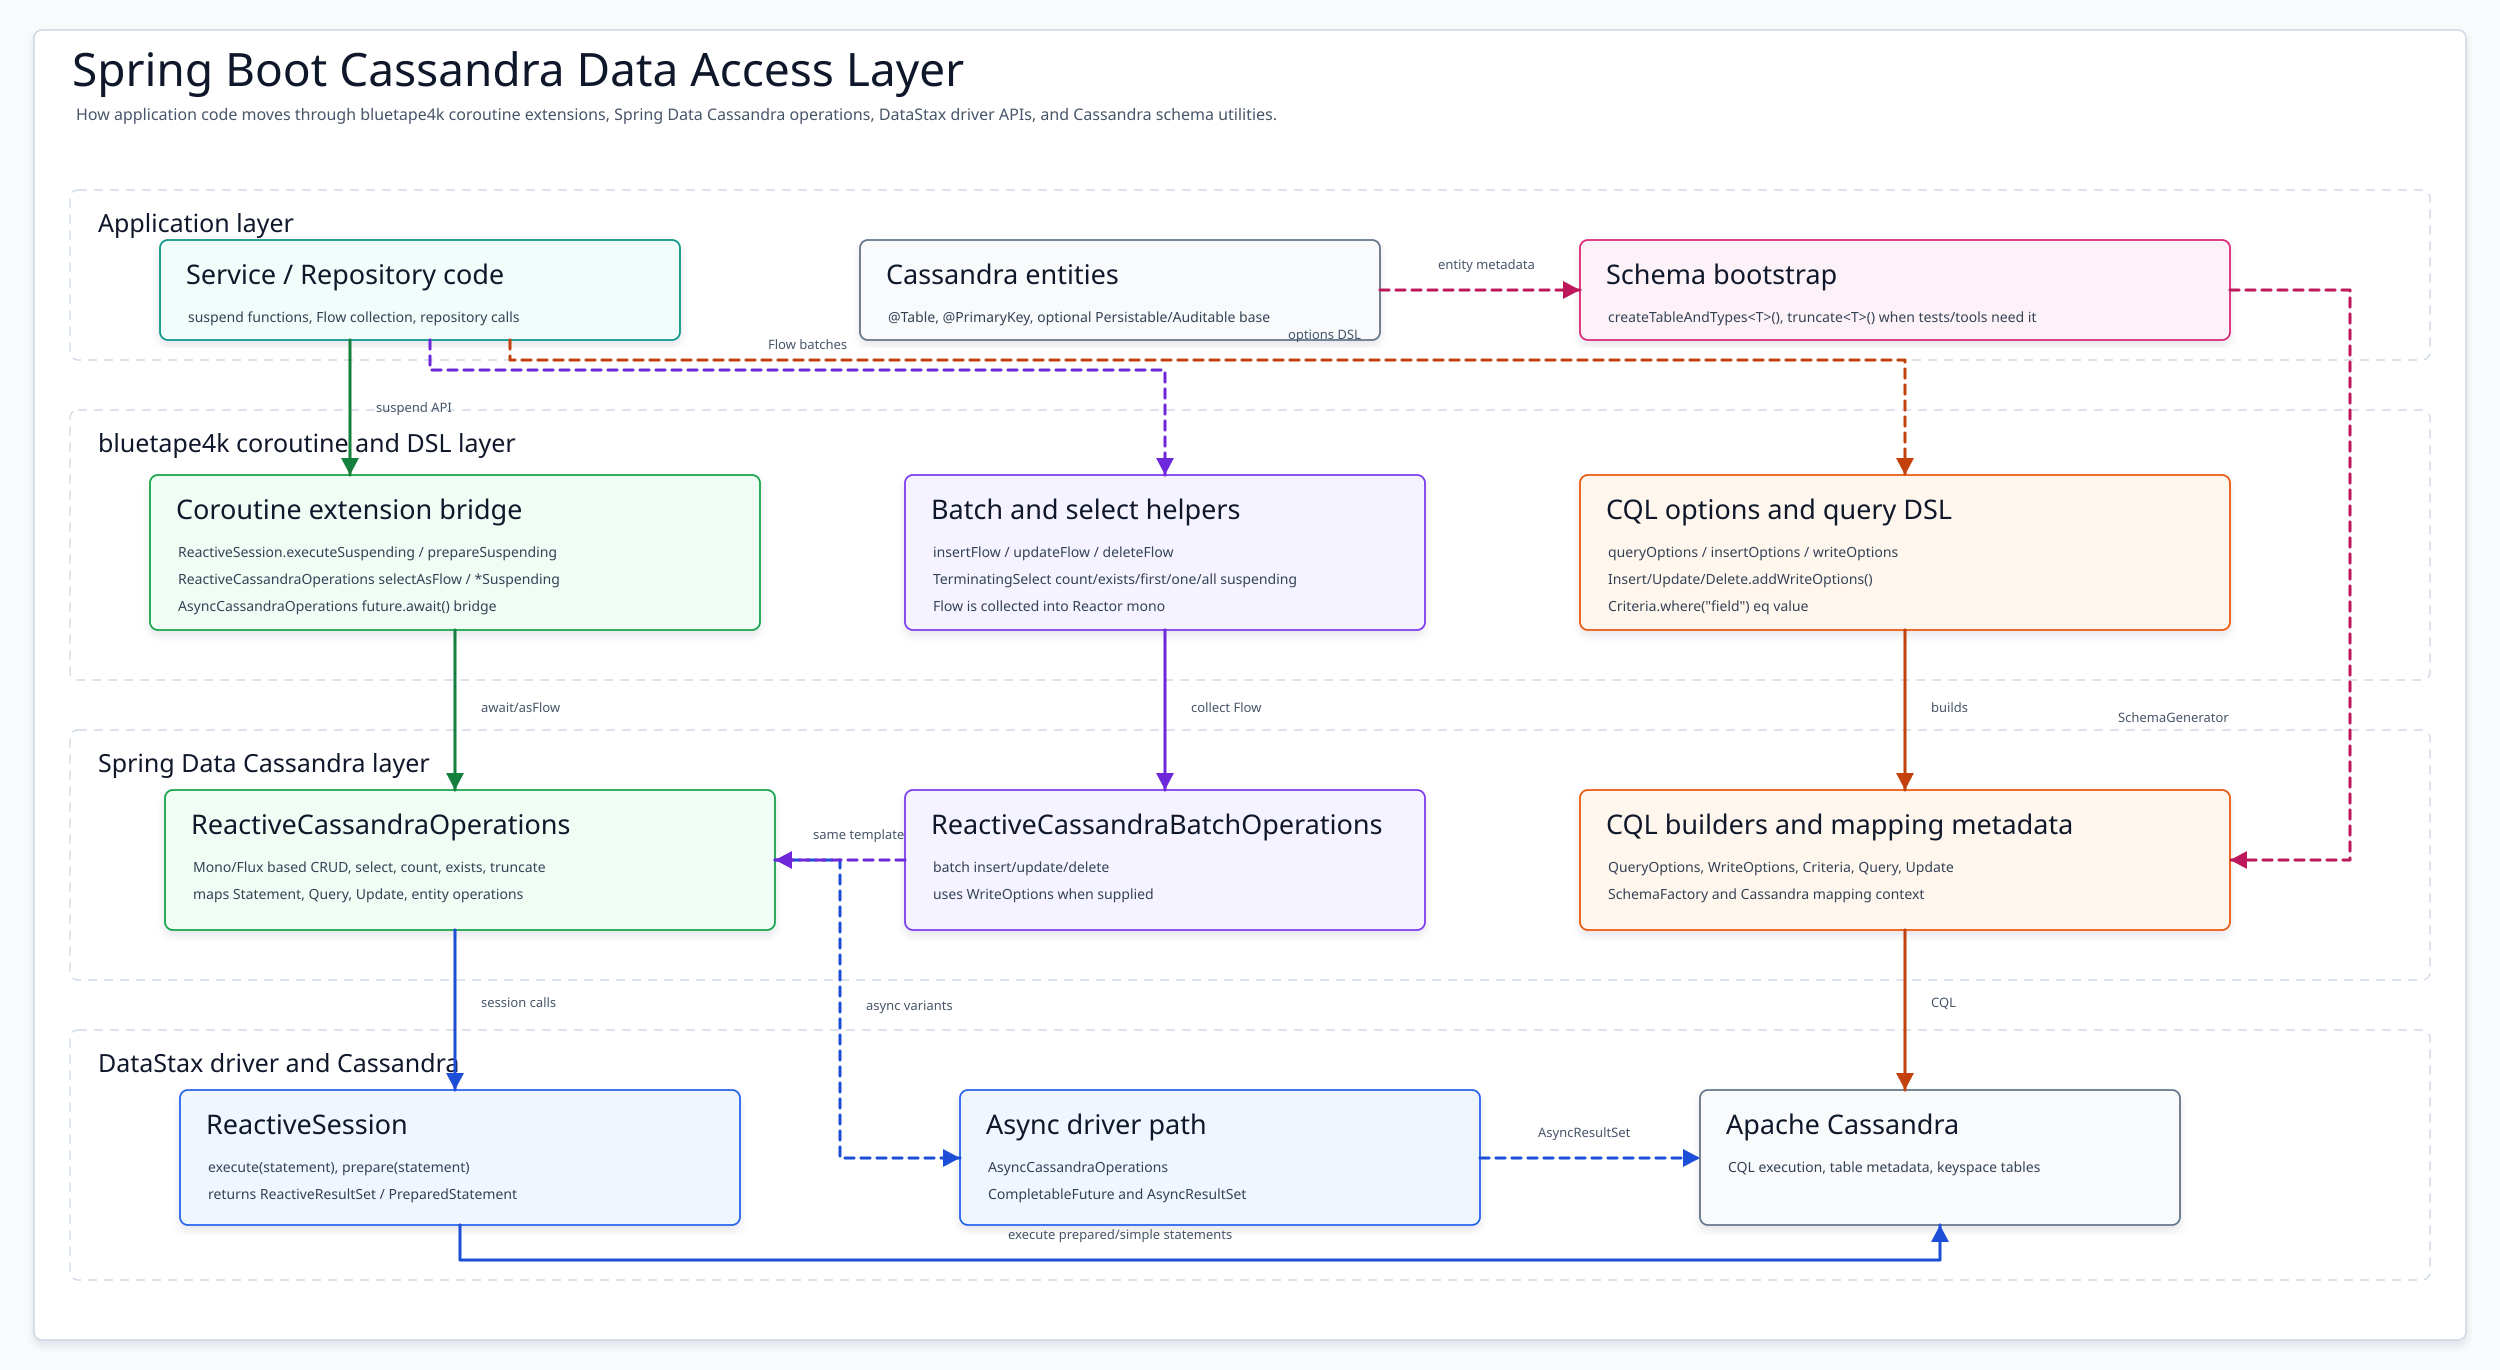
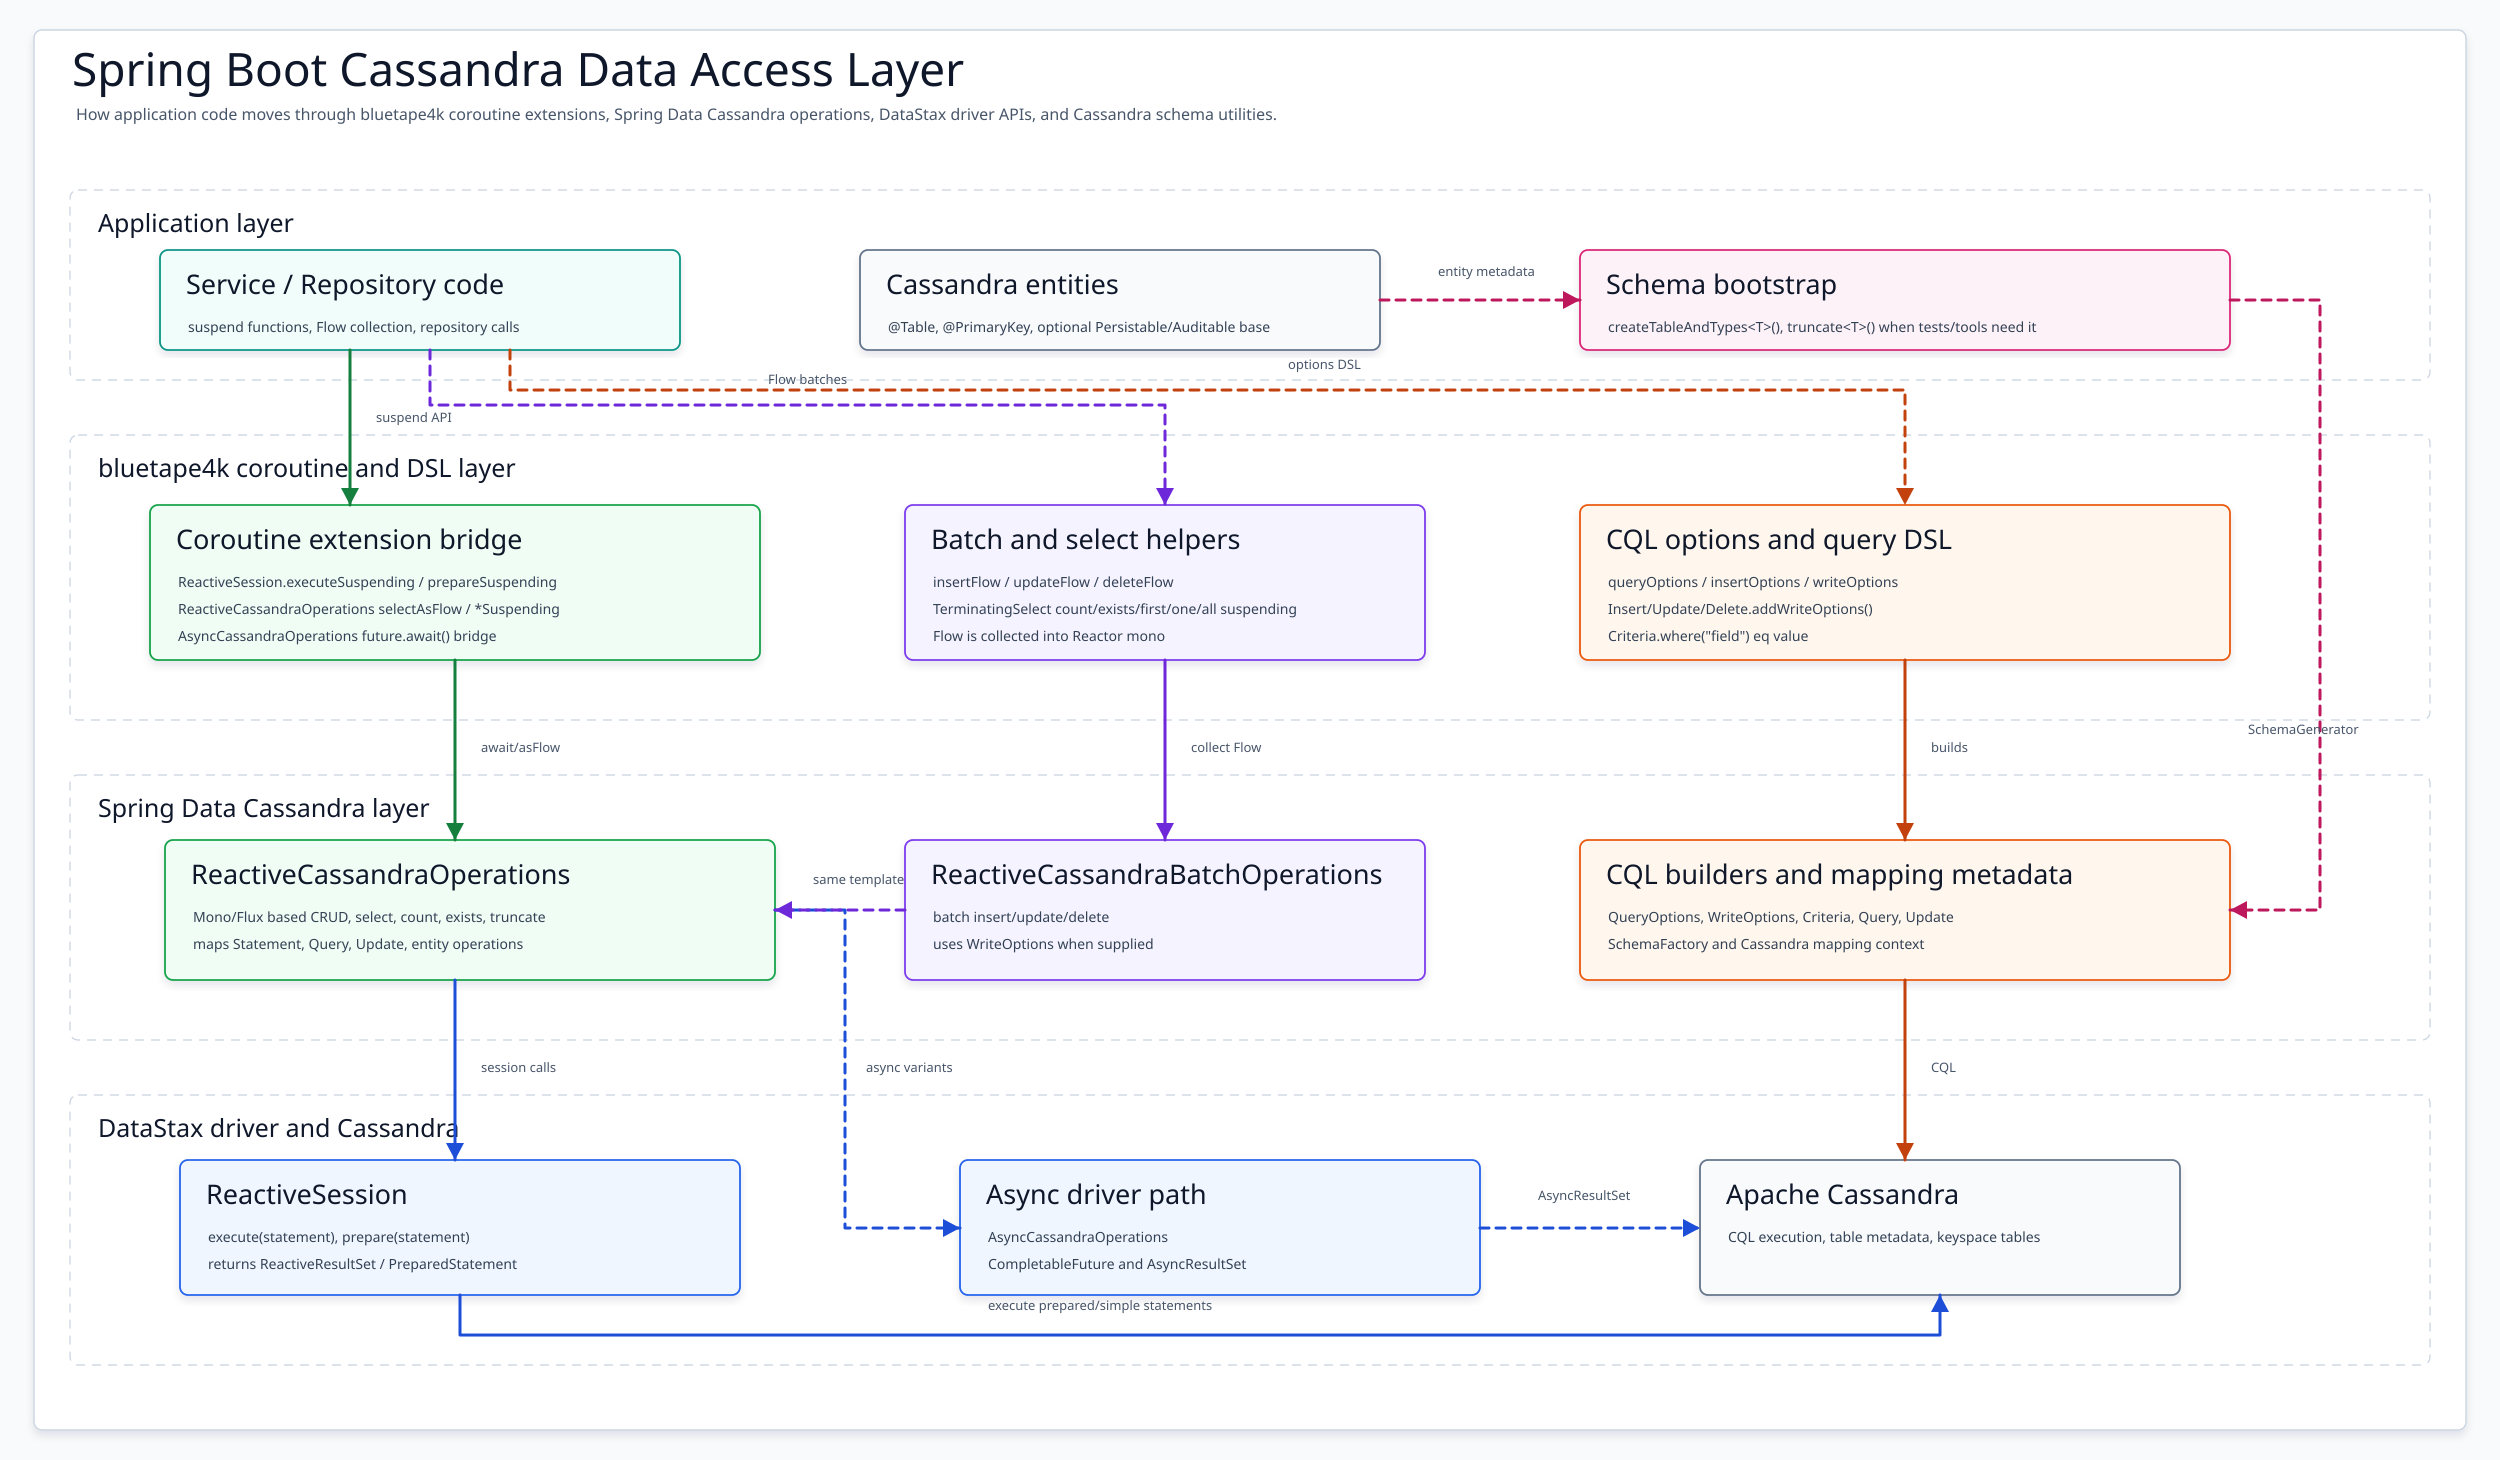
- <svg xmlns="http://www.w3.org/2000/svg" width="2500" height="1370" viewBox="0 0 2500 1370" role="img" aria-label="Spring Boot Cassandra Data Access Layer Diagram">
+ <svg xmlns="http://www.w3.org/2000/svg" width="2500" height="1460" viewBox="0 0 2500 1460" role="img" aria-label="Spring Boot Cassandra Data Access Layer Diagram">
  <defs>
    <filter id="shadow" x="-8%" y="-8%" width="116%" height="116%">
      <feDropShadow dx="0" dy="5" stdDeviation="4" flood-color="#0F172A" flood-opacity="0.10" />
    </filter>
    <marker id="arrow-teal" markerWidth="22" markerHeight="22" refX="19" refY="11" orient="auto" markerUnits="userSpaceOnUse">
      <path d="M 2 2 L 19 11 L 2 20 Z" fill="#0F766E" />
    </marker>
    <marker id="arrow-blue" markerWidth="22" markerHeight="22" refX="19" refY="11" orient="auto" markerUnits="userSpaceOnUse">
      <path d="M 2 2 L 19 11 L 2 20 Z" fill="#1D4ED8" />
    </marker>
    <marker id="arrow-green" markerWidth="22" markerHeight="22" refX="19" refY="11" orient="auto" markerUnits="userSpaceOnUse">
      <path d="M 2 2 L 19 11 L 2 20 Z" fill="#15803D" />
    </marker>
    <marker id="arrow-amber" markerWidth="22" markerHeight="22" refX="19" refY="11" orient="auto" markerUnits="userSpaceOnUse">
      <path d="M 2 2 L 19 11 L 2 20 Z" fill="#C2410C" />
    </marker>
    <marker id="arrow-pink" markerWidth="22" markerHeight="22" refX="19" refY="11" orient="auto" markerUnits="userSpaceOnUse">
      <path d="M 2 2 L 19 11 L 2 20 Z" fill="#BE185D" />
    </marker>
    <marker id="arrow-purple" markerWidth="22" markerHeight="22" refX="19" refY="11" orient="auto" markerUnits="userSpaceOnUse">
      <path d="M 2 2 L 19 11 L 2 20 Z" fill="#6D28D9" />
    </marker>
    <marker id="arrow-slate" markerWidth="22" markerHeight="22" refX="19" refY="11" orient="auto" markerUnits="userSpaceOnUse">
      <path d="M 2 2 L 19 11 L 2 20 Z" fill="#475569" />
    </marker>
    <style>
    svg{font-family:"Architects Daughter","Comic Mono","Comic Sans MS",ui-sans-serif,system-ui,sans-serif}
    .canvas{fill:#F8FAFC}.frame{fill:#FFFFFF;stroke:#CBD5E1;stroke-width:1.5;filter:url(#shadow)}
    .title{font-family:"Architects Daughter";font-size:46px;fill:#0F172A}.subtitle{font-family:"Comic Mono";font-size:16px;fill:#475569}
    .lane{fill:#FFFFFF;stroke:#CBD5E1;stroke-width:1.3;stroke-dasharray:9 7}.laneTitle{font-family:"Architects Daughter";font-size:25px;fill:#0F172A}
    .card{stroke-width:1.8;filter:url(#shadow)}.cardTitle{font-family:"Architects Daughter";font-size:27px;fill:#0F172A}.line{font-family:"Comic Mono";font-size:14px;fill:#334155}
    .edge{fill:none;stroke-width:3;stroke-linecap:round;stroke-linejoin:round}.dashed{stroke-dasharray:9 7}.edgeLabel{font-family:"Comic Mono";font-size:13px;fill:#475569}
  </style>
  </defs>
-   <rect class="canvas" width="2500" height="1370" />
-   <rect class="frame" x="34" y="30" width="2432" height="1310" rx="8" />
+   <rect class="canvas" width="2500" height="1460" />
+   <rect class="frame" x="34" y="30" width="2432" height="1400" rx="8" />
  <text class="title" x="72" y="86">Spring Boot Cassandra Data Access Layer</text>
  <text class="subtitle" x="76" y="120">How application code moves through bluetape4k coroutine extensions, Spring Data Cassandra operations, DataStax driver APIs, and Cassandra schema utilities.</text>
  <g>
-     <rect class="lane" x="70" y="190" width="2360" height="170" rx="8" />
+     <rect class="lane" x="70" y="190" width="2360" height="190" rx="8" />
    <text class="laneTitle" x="98" y="232">Application layer</text>
  </g>
  <g>
-     <rect class="lane" x="70" y="410" width="2360" height="270" rx="8" />
-     <text class="laneTitle" x="98" y="452">bluetape4k coroutine and DSL layer</text>
+     <rect class="lane" x="70" y="435" width="2360" height="285" rx="8" />
+     <text class="laneTitle" x="98" y="477">bluetape4k coroutine and DSL layer</text>
  </g>
  <g>
-     <rect class="lane" x="70" y="730" width="2360" height="250" rx="8" />
-     <text class="laneTitle" x="98" y="772">Spring Data Cassandra layer</text>
+     <rect class="lane" x="70" y="775" width="2360" height="265" rx="8" />
+     <text class="laneTitle" x="98" y="817">Spring Data Cassandra layer</text>
  </g>
  <g>
-     <rect class="lane" x="70" y="1030" width="2360" height="250" rx="8" />
-     <text class="laneTitle" x="98" y="1072">DataStax driver and Cassandra</text>
+     <rect class="lane" x="70" y="1095" width="2360" height="270" rx="8" />
+     <text class="laneTitle" x="98" y="1137">DataStax driver and Cassandra</text>
  </g>
  <g id="AppCode">
-     <rect class="card" x="160" y="240" width="520" height="100" rx="8" fill="#F0FDFA" stroke="#0D9488" />
-     <text class="cardTitle" x="186" y="284">Service / Repository code</text>
-     <text class="line" x="188" y="322">suspend functions, Flow collection, repository calls</text>
+     <rect class="card" x="160" y="250" width="520" height="100" rx="8" fill="#F0FDFA" stroke="#0D9488" />
+     <text class="cardTitle" x="186" y="294">Service / Repository code</text>
+     <text class="line" x="188" y="332">suspend functions, Flow collection, repository calls</text>
  </g>
  <g id="Entities">
-     <rect class="card" x="860" y="240" width="520" height="100" rx="8" fill="#F8FAFC" stroke="#64748B" />
-     <text class="cardTitle" x="886" y="284">Cassandra entities</text>
-     <text class="line" x="888" y="322">@Table, @PrimaryKey, optional Persistable/Auditable base</text>
+     <rect class="card" x="860" y="250" width="520" height="100" rx="8" fill="#F8FAFC" stroke="#64748B" />
+     <text class="cardTitle" x="886" y="294">Cassandra entities</text>
+     <text class="line" x="888" y="332">@Table, @PrimaryKey, optional Persistable/Auditable base</text>
  </g>
  <g id="SchemaUse">
-     <rect class="card" x="1580" y="240" width="650" height="100" rx="8" fill="#FDF2F8" stroke="#DB2777" />
-     <text class="cardTitle" x="1606" y="284">Schema bootstrap</text>
-     <text class="line" x="1608" y="322">createTableAndTypes&lt;T&gt;(), truncate&lt;T&gt;() when tests/tools need it</text>
+     <rect class="card" x="1580" y="250" width="650" height="100" rx="8" fill="#FDF2F8" stroke="#DB2777" />
+     <text class="cardTitle" x="1606" y="294">Schema bootstrap</text>
+     <text class="line" x="1608" y="332">createTableAndTypes&lt;T&gt;(), truncate&lt;T&gt;() when tests/tools need it</text>
  </g>
  <g id="CoroutineBridge">
-     <rect class="card" x="150" y="475" width="610" height="155" rx="8" fill="#F0FDF4" stroke="#16A34A" />
-     <text class="cardTitle" x="176" y="519">Coroutine extension bridge</text>
-     <text class="line" x="178" y="557">ReactiveSession.executeSuspending / prepareSuspending</text>
-     <text class="line" x="178" y="584">ReactiveCassandraOperations selectAsFlow / *Suspending</text>
-     <text class="line" x="178" y="611">AsyncCassandraOperations future.await() bridge</text>
+     <rect class="card" x="150" y="505" width="610" height="155" rx="8" fill="#F0FDF4" stroke="#16A34A" />
+     <text class="cardTitle" x="176" y="549">Coroutine extension bridge</text>
+     <text class="line" x="178" y="587">ReactiveSession.executeSuspending / prepareSuspending</text>
+     <text class="line" x="178" y="614">ReactiveCassandraOperations selectAsFlow / *Suspending</text>
+     <text class="line" x="178" y="641">AsyncCassandraOperations future.await() bridge</text>
  </g>
  <g id="BatchBridge">
-     <rect class="card" x="905" y="475" width="520" height="155" rx="8" fill="#F5F3FF" stroke="#7C3AED" />
-     <text class="cardTitle" x="931" y="519">Batch and select helpers</text>
-     <text class="line" x="933" y="557">insertFlow / updateFlow / deleteFlow</text>
-     <text class="line" x="933" y="584">TerminatingSelect count/exists/first/one/all suspending</text>
-     <text class="line" x="933" y="611">Flow is collected into Reactor mono</text>
+     <rect class="card" x="905" y="505" width="520" height="155" rx="8" fill="#F5F3FF" stroke="#7C3AED" />
+     <text class="cardTitle" x="931" y="549">Batch and select helpers</text>
+     <text class="line" x="933" y="587">insertFlow / updateFlow / deleteFlow</text>
+     <text class="line" x="933" y="614">TerminatingSelect count/exists/first/one/all suspending</text>
+     <text class="line" x="933" y="641">Flow is collected into Reactor mono</text>
  </g>
  <g id="OptionsDsl">
-     <rect class="card" x="1580" y="475" width="650" height="155" rx="8" fill="#FFF7ED" stroke="#EA580C" />
-     <text class="cardTitle" x="1606" y="519">CQL options and query DSL</text>
-     <text class="line" x="1608" y="557">queryOptions / insertOptions / writeOptions</text>
-     <text class="line" x="1608" y="584">Insert/Update/Delete.addWriteOptions()</text>
-     <text class="line" x="1608" y="611">Criteria.where("field") eq value</text>
+     <rect class="card" x="1580" y="505" width="650" height="155" rx="8" fill="#FFF7ED" stroke="#EA580C" />
+     <text class="cardTitle" x="1606" y="549">CQL options and query DSL</text>
+     <text class="line" x="1608" y="587">queryOptions / insertOptions / writeOptions</text>
+     <text class="line" x="1608" y="614">Insert/Update/Delete.addWriteOptions()</text>
+     <text class="line" x="1608" y="641">Criteria.where("field") eq value</text>
  </g>
  <g id="SpringOps">
-     <rect class="card" x="165" y="790" width="610" height="140" rx="8" fill="#F0FDF4" stroke="#16A34A" />
-     <text class="cardTitle" x="191" y="834">ReactiveCassandraOperations</text>
-     <text class="line" x="193" y="872">Mono/Flux based CRUD, select, count, exists, truncate</text>
-     <text class="line" x="193" y="899">maps Statement, Query, Update, entity operations</text>
+     <rect class="card" x="165" y="840" width="610" height="140" rx="8" fill="#F0FDF4" stroke="#16A34A" />
+     <text class="cardTitle" x="191" y="884">ReactiveCassandraOperations</text>
+     <text class="line" x="193" y="922">Mono/Flux based CRUD, select, count, exists, truncate</text>
+     <text class="line" x="193" y="949">maps Statement, Query, Update, entity operations</text>
  </g>
  <g id="BatchOps">
-     <rect class="card" x="905" y="790" width="520" height="140" rx="8" fill="#F5F3FF" stroke="#7C3AED" />
-     <text class="cardTitle" x="931" y="834">ReactiveCassandraBatchOperations</text>
-     <text class="line" x="933" y="872">batch insert/update/delete</text>
-     <text class="line" x="933" y="899">uses WriteOptions when supplied</text>
+     <rect class="card" x="905" y="840" width="520" height="140" rx="8" fill="#F5F3FF" stroke="#7C3AED" />
+     <text class="cardTitle" x="931" y="884">ReactiveCassandraBatchOperations</text>
+     <text class="line" x="933" y="922">batch insert/update/delete</text>
+     <text class="line" x="933" y="949">uses WriteOptions when supplied</text>
  </g>
  <g id="CqlOps">
-     <rect class="card" x="1580" y="790" width="650" height="140" rx="8" fill="#FFF7ED" stroke="#EA580C" />
-     <text class="cardTitle" x="1606" y="834">CQL builders and mapping metadata</text>
-     <text class="line" x="1608" y="872">QueryOptions, WriteOptions, Criteria, Query, Update</text>
-     <text class="line" x="1608" y="899">SchemaFactory and Cassandra mapping context</text>
+     <rect class="card" x="1580" y="840" width="650" height="140" rx="8" fill="#FFF7ED" stroke="#EA580C" />
+     <text class="cardTitle" x="1606" y="884">CQL builders and mapping metadata</text>
+     <text class="line" x="1608" y="922">QueryOptions, WriteOptions, Criteria, Query, Update</text>
+     <text class="line" x="1608" y="949">SchemaFactory and Cassandra mapping context</text>
  </g>
  <g id="ReactiveSession">
-     <rect class="card" x="180" y="1090" width="560" height="135" rx="8" fill="#EFF6FF" stroke="#2563EB" />
-     <text class="cardTitle" x="206" y="1134">ReactiveSession</text>
-     <text class="line" x="208" y="1172">execute(statement), prepare(statement)</text>
-     <text class="line" x="208" y="1199">returns ReactiveResultSet / PreparedStatement</text>
+     <rect class="card" x="180" y="1160" width="560" height="135" rx="8" fill="#EFF6FF" stroke="#2563EB" />
+     <text class="cardTitle" x="206" y="1204">ReactiveSession</text>
+     <text class="line" x="208" y="1242">execute(statement), prepare(statement)</text>
+     <text class="line" x="208" y="1269">returns ReactiveResultSet / PreparedStatement</text>
  </g>
  <g id="AsyncDriver">
-     <rect class="card" x="960" y="1090" width="520" height="135" rx="8" fill="#EFF6FF" stroke="#2563EB" />
-     <text class="cardTitle" x="986" y="1134">Async driver path</text>
-     <text class="line" x="988" y="1172">AsyncCassandraOperations</text>
-     <text class="line" x="988" y="1199">CompletableFuture and AsyncResultSet</text>
+     <rect class="card" x="960" y="1160" width="520" height="135" rx="8" fill="#EFF6FF" stroke="#2563EB" />
+     <text class="cardTitle" x="986" y="1204">Async driver path</text>
+     <text class="line" x="988" y="1242">AsyncCassandraOperations</text>
+     <text class="line" x="988" y="1269">CompletableFuture and AsyncResultSet</text>
  </g>
  <g id="Cassandra">
-     <rect class="card" x="1700" y="1090" width="480" height="135" rx="8" fill="#F8FAFC" stroke="#64748B" />
-     <text class="cardTitle" x="1726" y="1134">Apache Cassandra</text>
-     <text class="line" x="1728" y="1172">CQL execution, table metadata, keyspace tables</text>
+     <rect class="card" x="1700" y="1160" width="480" height="135" rx="8" fill="#F8FAFC" stroke="#64748B" />
+     <text class="cardTitle" x="1726" y="1204">Apache Cassandra</text>
+     <text class="line" x="1728" y="1242">CQL execution, table metadata, keyspace tables</text>
  </g>
  <g data-from="AppCode" data-to="CoroutineBridge">
-     <path class="edge " d="M350 340 L350 475" stroke="#15803D" marker-end="url(#arrow-green)" />
-     <text class="edgeLabel" x="376" y="412">suspend API</text>
+     <path class="edge " d="M350 350 L350 505" stroke="#15803D" marker-end="url(#arrow-green)" />
+     <text class="edgeLabel" x="376" y="422">suspend API</text>
  </g>
  <g data-from="AppCode" data-to="BatchBridge">
-     <path class="edge dashed" d="M430 340 L430 370 L1165 370 L1165 475" stroke="#6D28D9" marker-end="url(#arrow-purple)" />
-     <text class="edgeLabel" x="768" y="349">Flow batches</text>
+     <path class="edge dashed" d="M430 350 L430 405 L1165 405 L1165 505" stroke="#6D28D9" marker-end="url(#arrow-purple)" />
+     <text class="edgeLabel" x="768" y="384">Flow batches</text>
  </g>
  <g data-from="AppCode" data-to="OptionsDsl">
-     <path class="edge dashed" d="M510 340 L510 360 L1905 360 L1905 475" stroke="#C2410C" marker-end="url(#arrow-amber)" />
-     <text class="edgeLabel" x="1288" y="339">options DSL</text>
+     <path class="edge dashed" d="M510 350 L510 390 L1905 390 L1905 505" stroke="#C2410C" marker-end="url(#arrow-amber)" />
+     <text class="edgeLabel" x="1288" y="369">options DSL</text>
  </g>
  <g data-from="Entities" data-to="SchemaUse">
-     <path class="edge dashed" d="M1380 290 L1580 290" stroke="#BE185D" marker-end="url(#arrow-pink)" />
-     <text class="edgeLabel" x="1438" y="269">entity metadata</text>
+     <path class="edge dashed" d="M1380 300 L1580 300" stroke="#BE185D" marker-end="url(#arrow-pink)" />
+     <text class="edgeLabel" x="1438" y="276">entity metadata</text>
  </g>
  <g data-from="CoroutineBridge" data-to="SpringOps">
-     <path class="edge " d="M455 630 L455 790" stroke="#15803D" marker-end="url(#arrow-green)" />
-     <text class="edgeLabel" x="481" y="712">await/asFlow</text>
+     <path class="edge " d="M455 660 L455 840" stroke="#15803D" marker-end="url(#arrow-green)" />
+     <text class="edgeLabel" x="481" y="752">await/asFlow</text>
  </g>
  <g data-from="BatchBridge" data-to="BatchOps">
-     <path class="edge " d="M1165 630 L1165 790" stroke="#6D28D9" marker-end="url(#arrow-purple)" />
-     <text class="edgeLabel" x="1191" y="712">collect Flow</text>
+     <path class="edge " d="M1165 660 L1165 840" stroke="#6D28D9" marker-end="url(#arrow-purple)" />
+     <text class="edgeLabel" x="1191" y="752">collect Flow</text>
  </g>
  <g data-from="OptionsDsl" data-to="CqlOps">
-     <path class="edge " d="M1905 630 L1905 790" stroke="#C2410C" marker-end="url(#arrow-amber)" />
-     <text class="edgeLabel" x="1931" y="712">builds</text>
+     <path class="edge " d="M1905 660 L1905 840" stroke="#C2410C" marker-end="url(#arrow-amber)" />
+     <text class="edgeLabel" x="1931" y="752">builds</text>
  </g>
  <g data-from="SchemaUse" data-to="CqlOps">
-     <path class="edge dashed" d="M2230 290 L2350 290 L2350 860 L2230 860" stroke="#BE185D" marker-end="url(#arrow-pink)" />
-     <text class="edgeLabel" x="2118" y="722">SchemaGenerator</text>
+     <path class="edge dashed" d="M2230 300 L2320 300 L2320 910 L2230 910" stroke="#BE185D" marker-end="url(#arrow-pink)" />
+     <text class="edgeLabel" x="2248" y="734">SchemaGenerator</text>
  </g>
  <g data-from="SpringOps" data-to="ReactiveSession">
-     <path class="edge " d="M455 930 L455 1090" stroke="#1D4ED8" marker-end="url(#arrow-blue)" />
-     <text class="edgeLabel" x="481" y="1007">session calls</text>
+     <path class="edge " d="M455 980 L455 1160" stroke="#1D4ED8" marker-end="url(#arrow-blue)" />
+     <text class="edgeLabel" x="481" y="1072">session calls</text>
  </g>
  <g data-from="SpringOps" data-to="AsyncDriver">
-     <path class="edge dashed" d="M775 860 L840 860 L840 1158 L960 1158" stroke="#1D4ED8" marker-end="url(#arrow-blue)" />
-     <text class="edgeLabel" x="866" y="1010">async variants</text>
+     <path class="edge dashed" d="M775 910 L845 910 L845 1228 L960 1228" stroke="#1D4ED8" marker-end="url(#arrow-blue)" />
+     <text class="edgeLabel" x="866" y="1072">async variants</text>
  </g>
  <g data-from="BatchOps" data-to="SpringOps">
-     <path class="edge dashed" d="M905 860 L775 860" stroke="#6D28D9" marker-end="url(#arrow-purple)" />
-     <text class="edgeLabel" x="813" y="839">same template</text>
+     <path class="edge dashed" d="M905 910 L775 910" stroke="#6D28D9" marker-end="url(#arrow-purple)" />
+     <text class="edgeLabel" x="813" y="884">same template</text>
  </g>
  <g data-from="CqlOps" data-to="Cassandra">
-     <path class="edge " d="M1905 930 L1905 1090" stroke="#C2410C" marker-end="url(#arrow-amber)" />
-     <text class="edgeLabel" x="1931" y="1007">CQL</text>
+     <path class="edge " d="M1905 980 L1905 1160" stroke="#C2410C" marker-end="url(#arrow-amber)" />
+     <text class="edgeLabel" x="1931" y="1072">CQL</text>
  </g>
  <g data-from="ReactiveSession" data-to="Cassandra">
-     <path class="edge " d="M460 1225 L460 1260 L1940 1260 L1940 1225" stroke="#1D4ED8" marker-end="url(#arrow-blue)" />
-     <text class="edgeLabel" x="1008" y="1239">execute prepared/simple statements</text>
+     <path class="edge " d="M460 1295 L460 1335 L1940 1335 L1940 1295" stroke="#1D4ED8" marker-end="url(#arrow-blue)" />
+     <text class="edgeLabel" x="988" y="1310">execute prepared/simple statements</text>
  </g>
  <g data-from="AsyncDriver" data-to="Cassandra">
-     <path class="edge dashed" d="M1480 1158 L1700 1158" stroke="#1D4ED8" marker-end="url(#arrow-blue)" />
-     <text class="edgeLabel" x="1538" y="1137">AsyncResultSet</text>
+     <path class="edge dashed" d="M1480 1228 L1700 1228" stroke="#1D4ED8" marker-end="url(#arrow-blue)" />
+     <text class="edgeLabel" x="1538" y="1200">AsyncResultSet</text>
  </g>
</svg>
